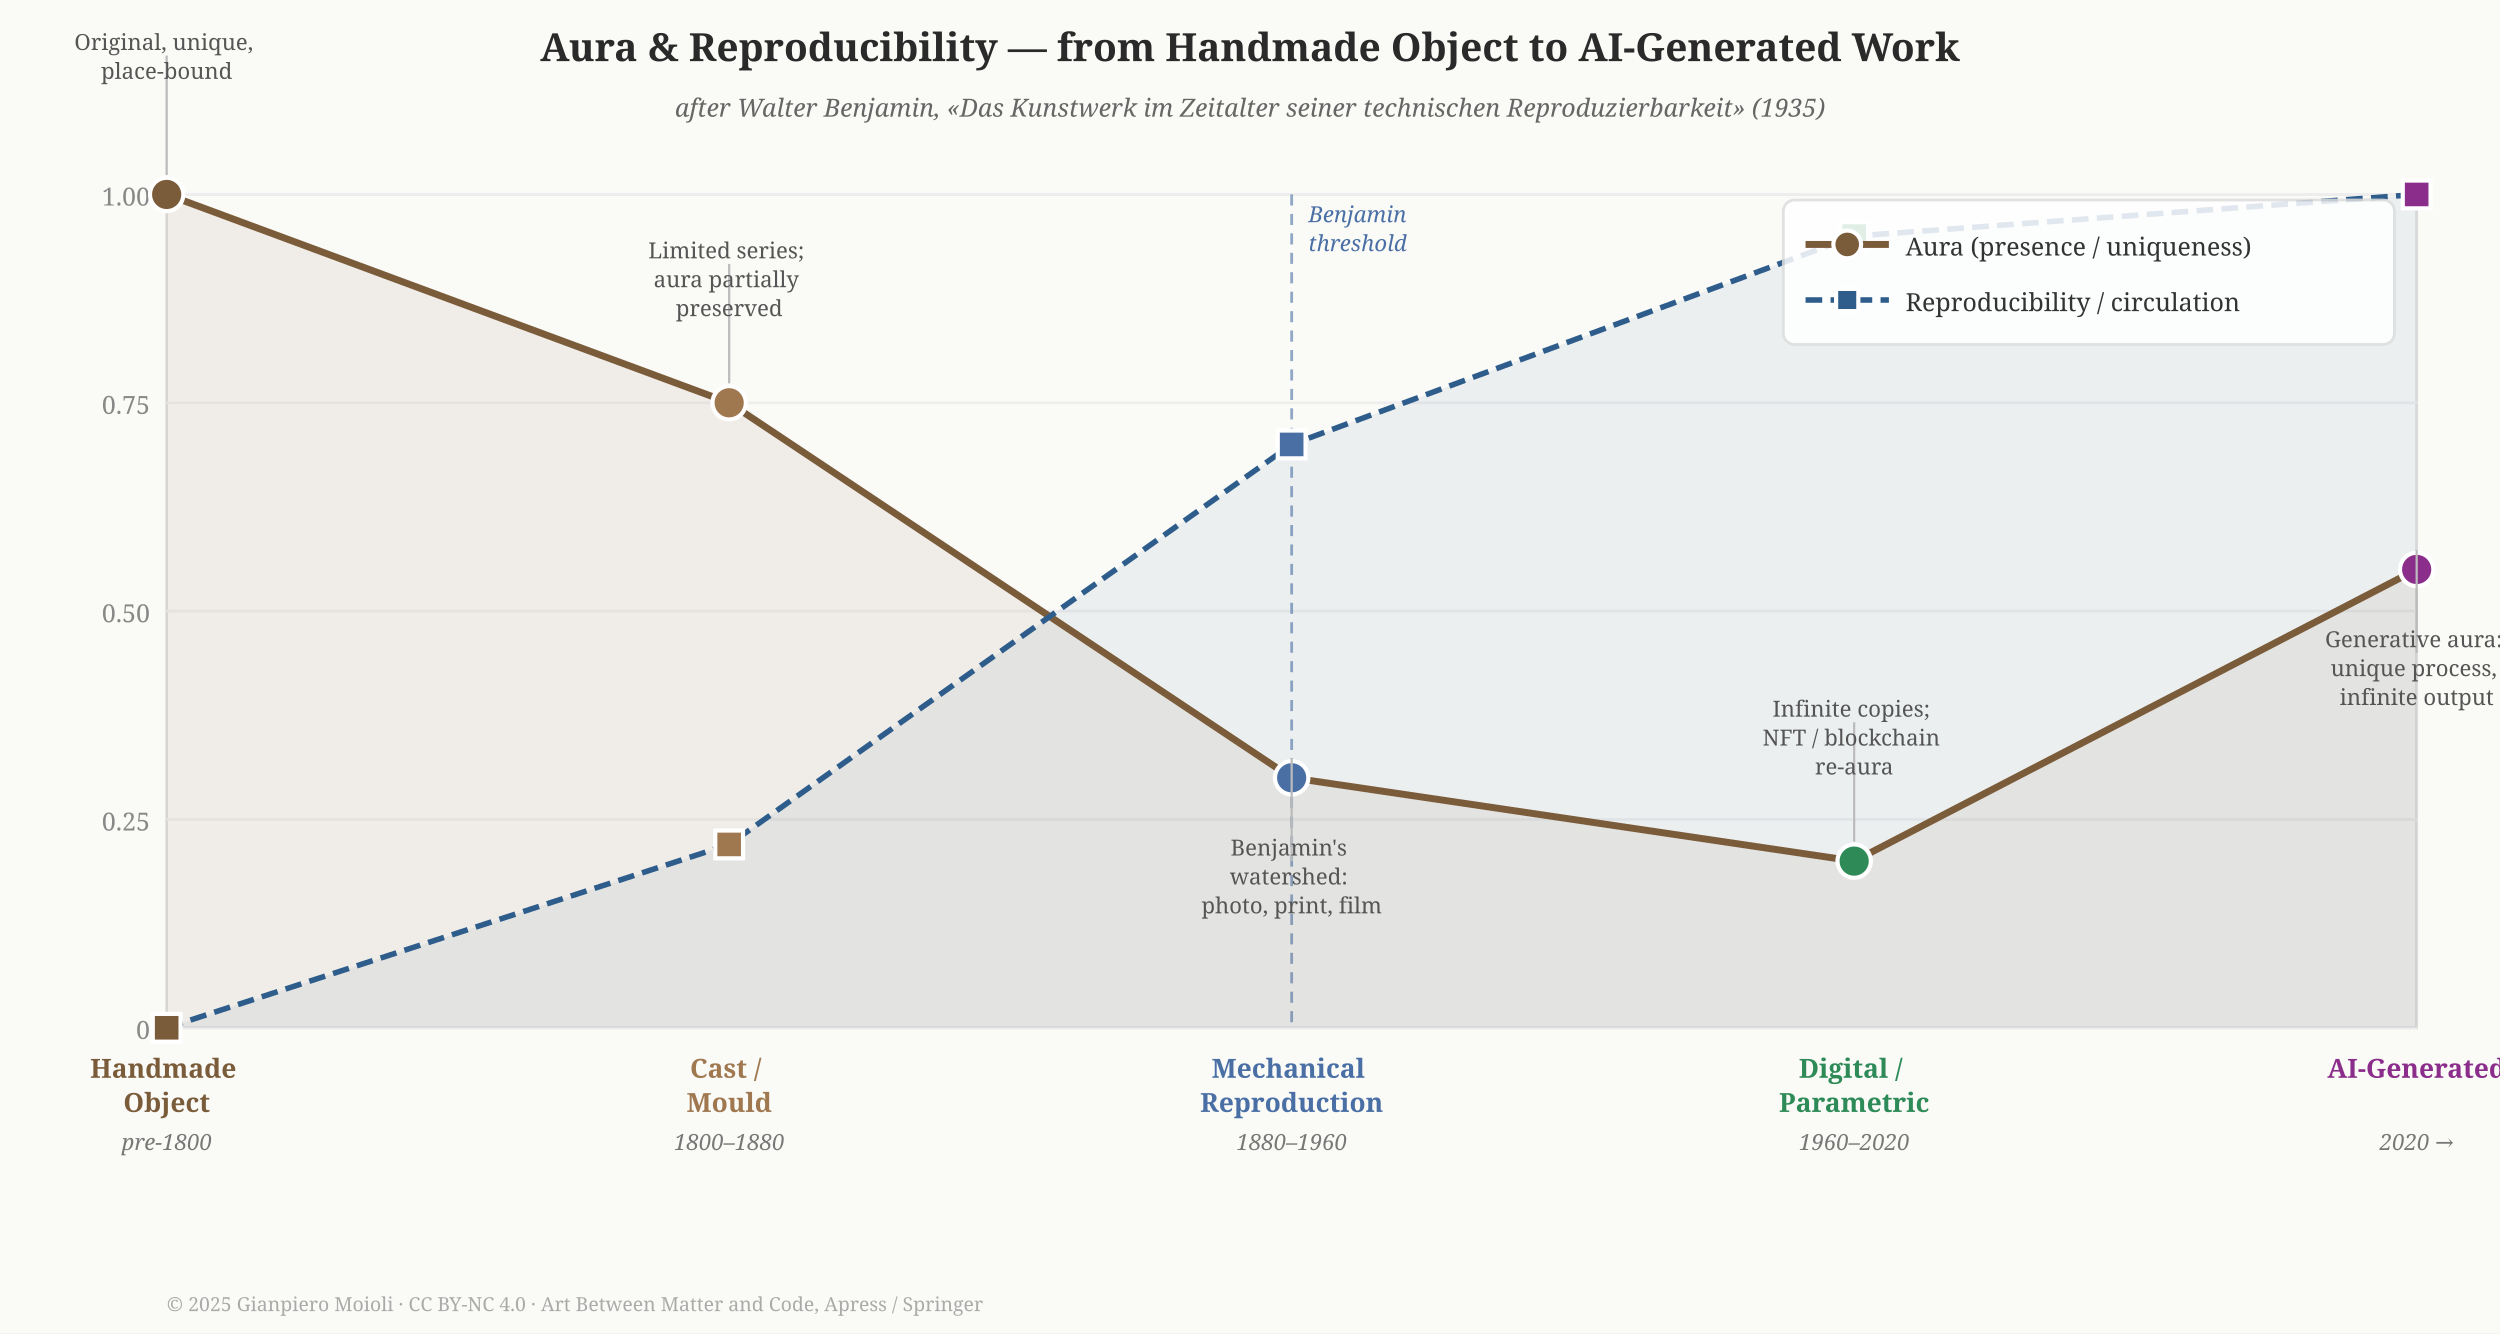
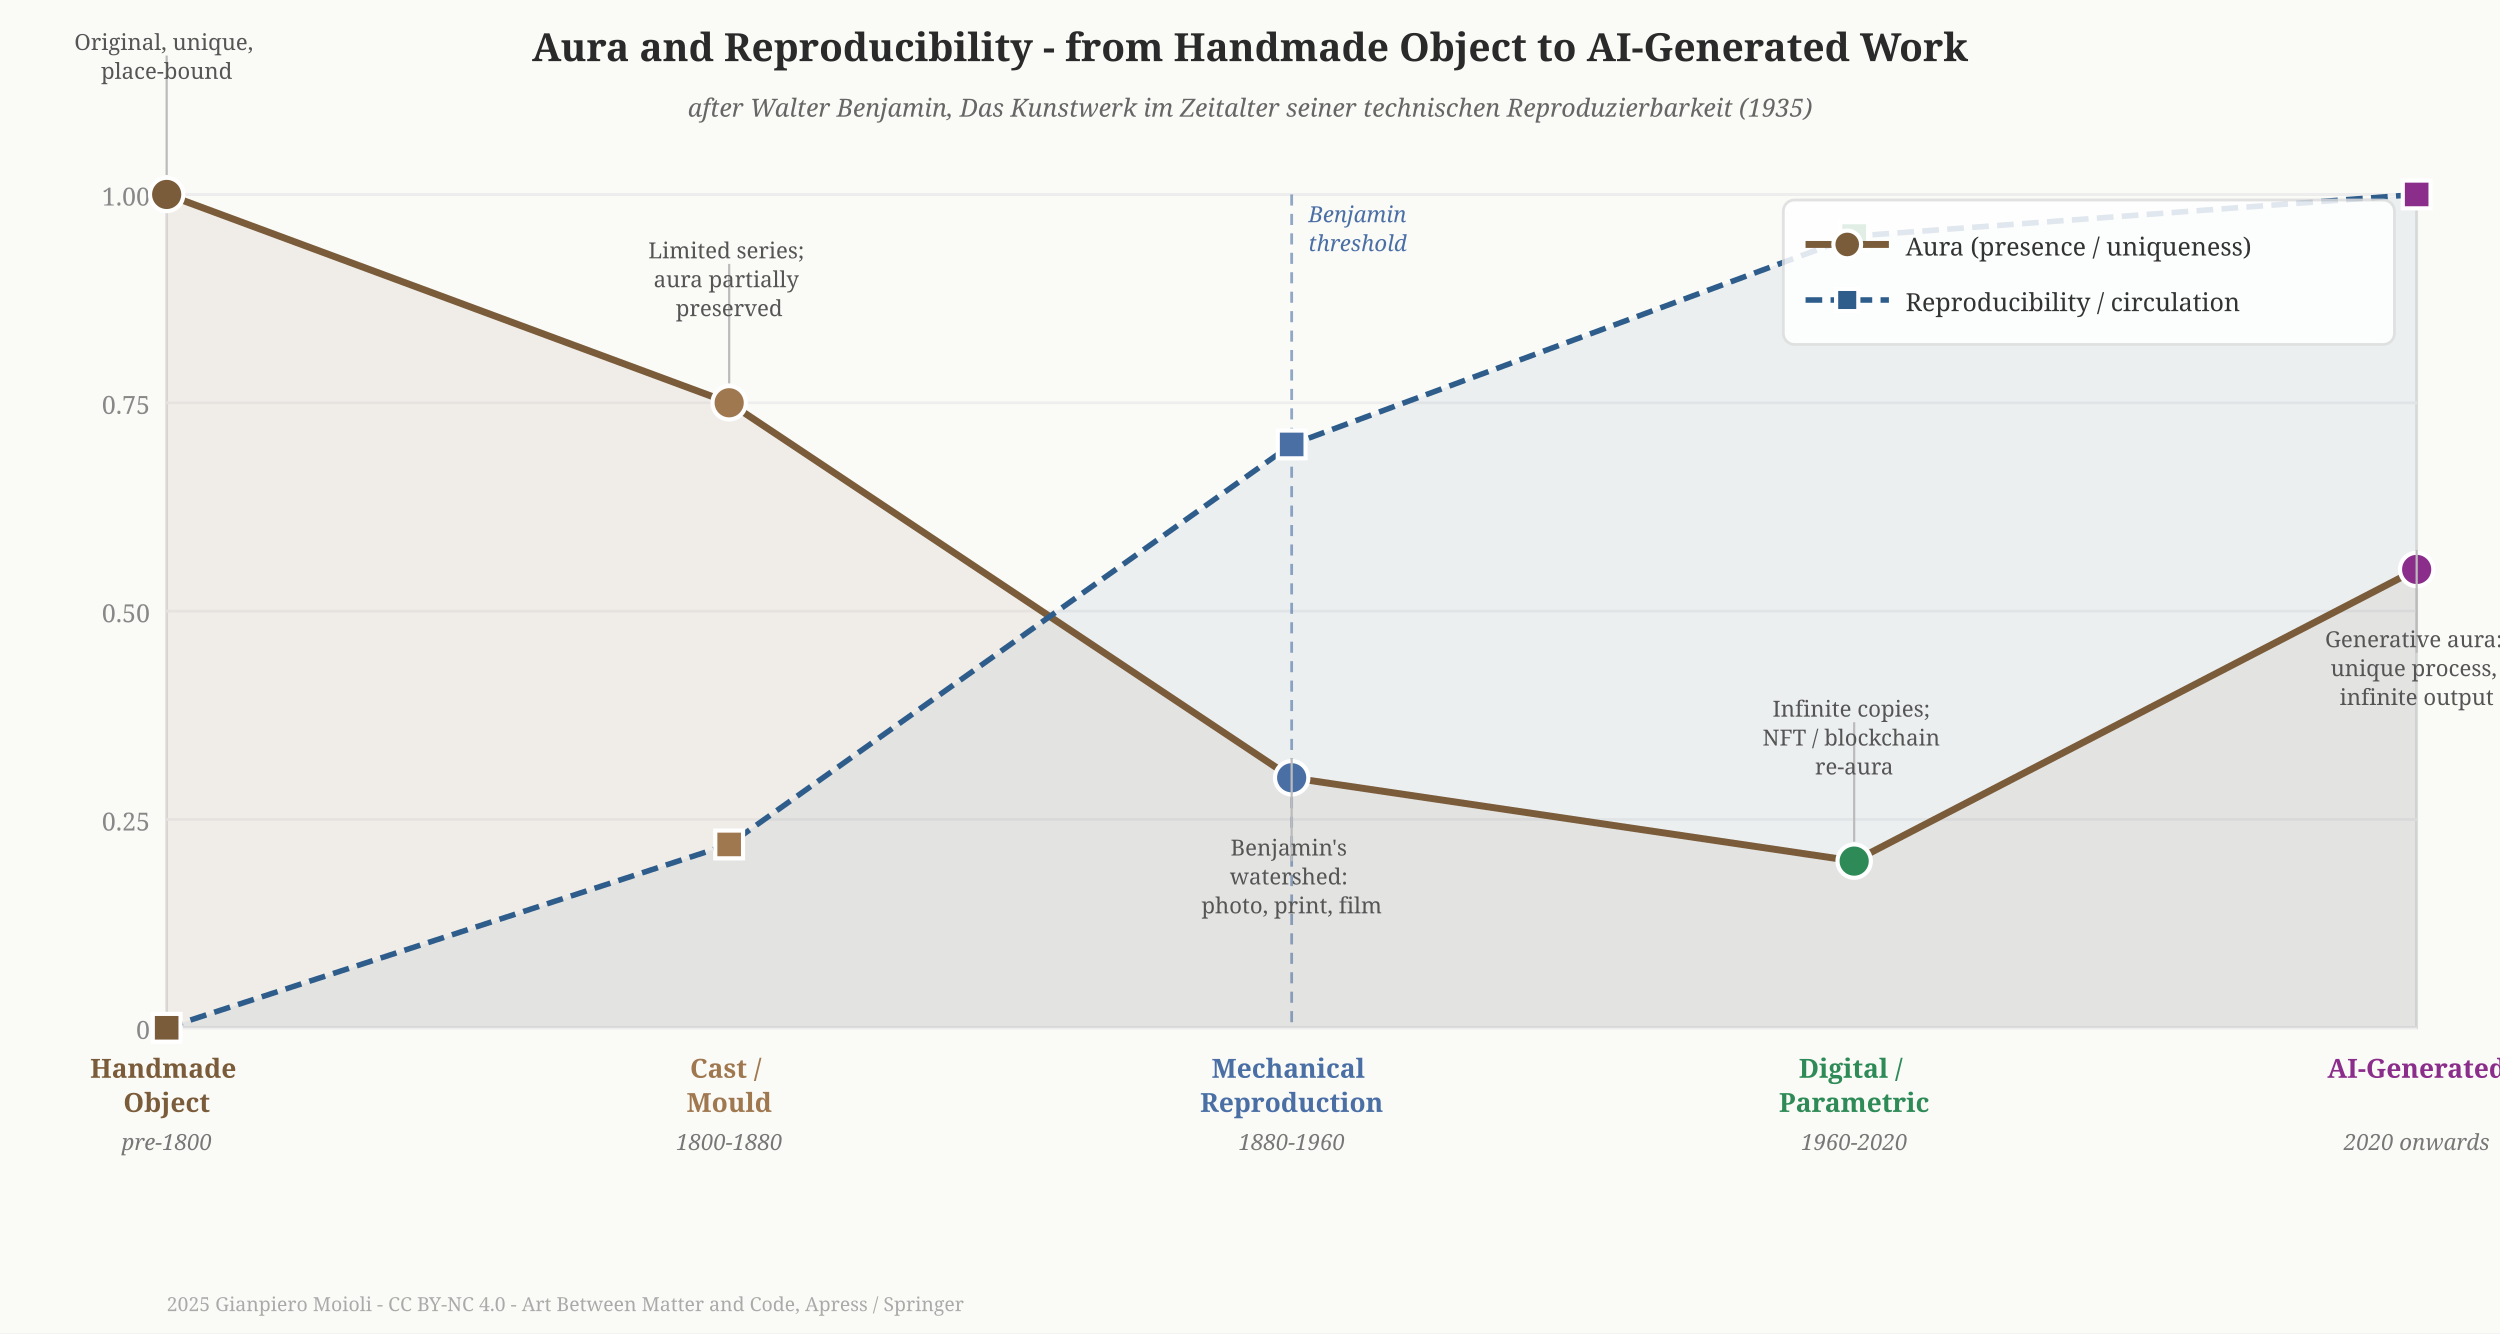
<svg xmlns="http://www.w3.org/2000/svg" width="900" height="480" viewBox="0 0 900 480" font-family="Georgia, serif">
  <rect width="900" height="480" fill="#FAFAF7" />
  <rect x="60" y="70" width="810" height="300" fill="none" stroke="#DDDDDD" stroke-width="1" />
  <line x1="60" y1="370.0" x2="870" y2="370.0" stroke="#EEEEEE" stroke-width="1" />
  <text x="54.0" y="374.0" text-anchor="end" font-size="9" fill="#888" font-weight="normal" font-style="normal">0</text>
  <line x1="60" y1="295.0" x2="870" y2="295.0" stroke="#EEEEEE" stroke-width="1" />
  <text x="54.0" y="299.0" text-anchor="end" font-size="9" fill="#888" font-weight="normal" font-style="normal">0.25</text>
  <line x1="60" y1="220.0" x2="870" y2="220.0" stroke="#EEEEEE" stroke-width="1" />
  <text x="54.0" y="224.0" text-anchor="end" font-size="9" fill="#888" font-weight="normal" font-style="normal">0.50</text>
  <line x1="60" y1="145.0" x2="870" y2="145.0" stroke="#EEEEEE" stroke-width="1" />
  <text x="54.0" y="149.0" text-anchor="end" font-size="9" fill="#888" font-weight="normal" font-style="normal">0.75</text>
  <line x1="60" y1="70.0" x2="870" y2="70.0" stroke="#EEEEEE" stroke-width="1" />
  <text x="54.0" y="74.0" text-anchor="end" font-size="9" fill="#888" font-weight="normal" font-style="normal">1.00</text>
  <line x1="465.0" y1="70" x2="465.0" y2="370" stroke="#4A6FA5" stroke-width="1" stroke-dasharray="4 3" opacity="0.6" />
  <text x="471.0" y="80.0" text-anchor="start" font-size="8" fill="#4A6FA5" font-weight="normal" font-style="italic">
    <tspan x="471.0" dy="0.0">Benjamin</tspan>
    <tspan x="471.0" dy="10.4">threshold</tspan>
  </text>
  <polygon points="60.0,70.0 262.5,145.0 465.0,280.0 667.5,310.0 870.0,205.0 870.0,370 60.0,370" fill="#7B5C3A" opacity="0.08" />
  <polygon points="60.0,370.0 262.5,304.0 465.0,160.0 667.5,85.0 870.0,70.0 870.0,370 60.0,370" fill="#2E5D8B" opacity="0.07" />
  <polyline points="60.0,70.0 262.5,145.0 465.0,280.0 667.5,310.0 870.0,205.0" fill="none" stroke="#7B5C3A" stroke-width="2.5" stroke-linejoin="round" />
  <polyline points="60.0,370.0 262.5,304.0 465.0,160.0 667.5,85.0 870.0,70.0" fill="none" stroke="#2E5D8B" stroke-width="2" stroke-dasharray="6 3" stroke-linejoin="round" />
  <circle cx="60.0" cy="70.0" r="6" fill="#7B5C3A" stroke="white" stroke-width="1.5" />
  <rect x="55.0" y="365.0" width="10" height="10" fill="#7B5C3A" stroke="white" stroke-width="1.5" />
  <line x1="60.0" y1="63.0" x2="60.0" y2="20.0" stroke="#BBBBBB" stroke-width="0.8" />
  <text x="60.0" y="18.0" text-anchor="middle" font-size="8" fill="#555" font-weight="normal" font-style="normal">
    <tspan x="60.0" dy="0.0">Original, unique,</tspan>
    <tspan x="60.0" dy="10.4">place-bound</tspan>
  </text>
  <text x="60.0" y="388.0" text-anchor="middle" font-size="9.5" fill="#7B5C3A" font-weight="bold" font-style="normal">
    <tspan x="60.0" dy="0.0">Handmade</tspan>
    <tspan x="60.0" dy="12.3">Object</tspan>
  </text>
  <text x="60.0" y="414.0" text-anchor="middle" font-size="8" fill="#777" font-weight="normal" font-style="italic">pre-1800</text>
  <circle cx="262.5" cy="145.0" r="6" fill="#A07850" stroke="white" stroke-width="1.5" />
  <rect x="257.5" y="299.0" width="10" height="10" fill="#A07850" stroke="white" stroke-width="1.5" />
  <line x1="262.5" y1="138.0" x2="262.5" y2="95.0" stroke="#BBBBBB" stroke-width="0.8" />
  <text x="262.5" y="93.0" text-anchor="middle" font-size="8" fill="#555" font-weight="normal" font-style="normal">
    <tspan x="262.5" dy="0.0">Limited series;</tspan>
    <tspan x="262.5" dy="10.4">aura partially</tspan>
    <tspan x="262.5" dy="10.4">preserved</tspan>
  </text>
  <text x="262.5" y="388.0" text-anchor="middle" font-size="9.5" fill="#A07850" font-weight="bold" font-style="normal">
    <tspan x="262.5" dy="0.0">Cast /</tspan>
    <tspan x="262.5" dy="12.3">Mould</tspan>
  </text>
-   <text x="262.5" y="414.0" text-anchor="middle" font-size="8" fill="#777" font-weight="normal" font-style="italic">1800–1880</text>
+   <text x="262.5" y="414.0" text-anchor="middle" font-size="8" fill="#777" font-weight="normal" font-style="italic">1800-1880</text>
  <circle cx="465.0" cy="280.0" r="6" fill="#4A6FA5" stroke="white" stroke-width="1.5" />
  <rect x="460.0" y="155.0" width="10" height="10" fill="#4A6FA5" stroke="white" stroke-width="1.5" />
  <line x1="465.0" y1="273.0" x2="465.0" y2="310.0" stroke="#BBBBBB" stroke-width="0.8" />
  <text x="465.0" y="308.0" text-anchor="middle" font-size="8" fill="#555" font-weight="normal" font-style="normal">
    <tspan x="465.0" dy="0.0">Benjamin's</tspan>
    <tspan x="465.0" dy="10.4">watershed:</tspan>
    <tspan x="465.0" dy="10.4">photo, print, film</tspan>
  </text>
  <text x="465.0" y="388.0" text-anchor="middle" font-size="9.5" fill="#4A6FA5" font-weight="bold" font-style="normal">
    <tspan x="465.0" dy="0.0">Mechanical</tspan>
    <tspan x="465.0" dy="12.3">Reproduction</tspan>
  </text>
-   <text x="465.0" y="414.0" text-anchor="middle" font-size="8" fill="#777" font-weight="normal" font-style="italic">1880–1960</text>
+   <text x="465.0" y="414.0" text-anchor="middle" font-size="8" fill="#777" font-weight="normal" font-style="italic">1880-1960</text>
  <circle cx="667.5" cy="310.0" r="6" fill="#2E8B57" stroke="white" stroke-width="1.5" />
  <rect x="662.5" y="80.0" width="10" height="10" fill="#2E8B57" stroke="white" stroke-width="1.5" />
  <line x1="667.5" y1="303.0" x2="667.5" y2="260.0" stroke="#BBBBBB" stroke-width="0.8" />
  <text x="667.5" y="258.0" text-anchor="middle" font-size="8" fill="#555" font-weight="normal" font-style="normal">
    <tspan x="667.5" dy="0.0">Infinite copies;</tspan>
    <tspan x="667.5" dy="10.4">NFT / blockchain</tspan>
    <tspan x="667.5" dy="10.4">re-aura</tspan>
  </text>
  <text x="667.5" y="388.0" text-anchor="middle" font-size="9.5" fill="#2E8B57" font-weight="bold" font-style="normal">
    <tspan x="667.5" dy="0.0">Digital /</tspan>
    <tspan x="667.5" dy="12.3">Parametric</tspan>
  </text>
-   <text x="667.5" y="414.0" text-anchor="middle" font-size="8" fill="#777" font-weight="normal" font-style="italic">1960–2020</text>
+   <text x="667.5" y="414.0" text-anchor="middle" font-size="8" fill="#777" font-weight="normal" font-style="italic">1960-2020</text>
  <circle cx="870.0" cy="205.0" r="6" fill="#8B2E8B" stroke="white" stroke-width="1.5" />
  <rect x="865.0" y="65.0" width="10" height="10" fill="#8B2E8B" stroke="white" stroke-width="1.5" />
  <line x1="870.0" y1="198.0" x2="870.0" y2="235.0" stroke="#BBBBBB" stroke-width="0.8" />
  <text x="870.0" y="233.0" text-anchor="middle" font-size="8" fill="#555" font-weight="normal" font-style="normal">
    <tspan x="870.0" dy="0.0">Generative aura:</tspan>
    <tspan x="870.0" dy="10.4">unique process,</tspan>
    <tspan x="870.0" dy="10.4">infinite output</tspan>
  </text>
  <text x="870.0" y="388.0" text-anchor="middle" font-size="9.5" fill="#8B2E8B" font-weight="bold" font-style="normal">AI-Generated</text>
-   <text x="870.0" y="414.0" text-anchor="middle" font-size="8" fill="#777" font-weight="normal" font-style="italic">2020 →</text>
+   <text x="870.0" y="414.0" text-anchor="middle" font-size="8" fill="#777" font-weight="normal" font-style="italic">2020 onwards</text>
  <rect x="642" y="72" width="220" height="52" rx="4" fill="white" stroke="#DDDDDD" stroke-width="1" opacity="0.85" />
  <line x1="650" y1="88" x2="680" y2="88" stroke="#7B5C3A" stroke-width="2.5" />
  <circle cx="665" cy="88" r="5" fill="#7B5C3A" stroke="white" stroke-width="1.5" />
  <text x="686.0" y="92.0" text-anchor="start" font-size="9" fill="#333" font-weight="normal" font-style="normal">Aura (presence / uniqueness)</text>
  <line x1="650" y1="108" x2="680" y2="108" stroke="#2E5D8B" stroke-width="2" stroke-dasharray="6 3" />
  <rect x="661" y="104" width="8" height="8" fill="#2E5D8B" stroke="white" stroke-width="1.5" />
  <text x="686.0" y="112.0" text-anchor="start" font-size="9" fill="#333" font-weight="normal" font-style="normal">Reproducibility / circulation</text>
-   <text x="450.0" y="22.0" text-anchor="middle" font-size="14" fill="#2A2A2A" font-weight="bold" font-style="normal">Aura &amp; Reproducibility — from Handmade Object to AI-Generated Work</text>
-   <text x="450.0" y="42.0" text-anchor="middle" font-size="9" fill="#666" font-weight="normal" font-style="italic">after Walter Benjamin, «Das Kunstwerk im Zeitalter seiner technischen Reproduzierbarkeit» (1935)</text>
-   <text x="60.0" y="472.0" text-anchor="start" font-size="7" fill="#AAAAAA" font-weight="normal" font-style="normal">© 2025 Gianpiero Moioli · CC BY-NC 4.0 · Art Between Matter and Code, Apress / Springer</text>
+   <text x="450.0" y="22.0" text-anchor="middle" font-size="14" fill="#2A2A2A" font-weight="bold" font-style="normal">Aura and Reproducibility - from Handmade Object to AI-Generated Work</text>
+   <text x="450.0" y="42.0" text-anchor="middle" font-size="9" fill="#666" font-weight="normal" font-style="italic">after Walter Benjamin, Das Kunstwerk im Zeitalter seiner technischen Reproduzierbarkeit (1935)</text>
+   <text x="60.0" y="472.0" text-anchor="start" font-size="7" fill="#AAAAAA" font-weight="normal" font-style="normal">2025 Gianpiero Moioli - CC BY-NC 4.0 - Art Between Matter and Code, Apress / Springer</text>
</svg>
